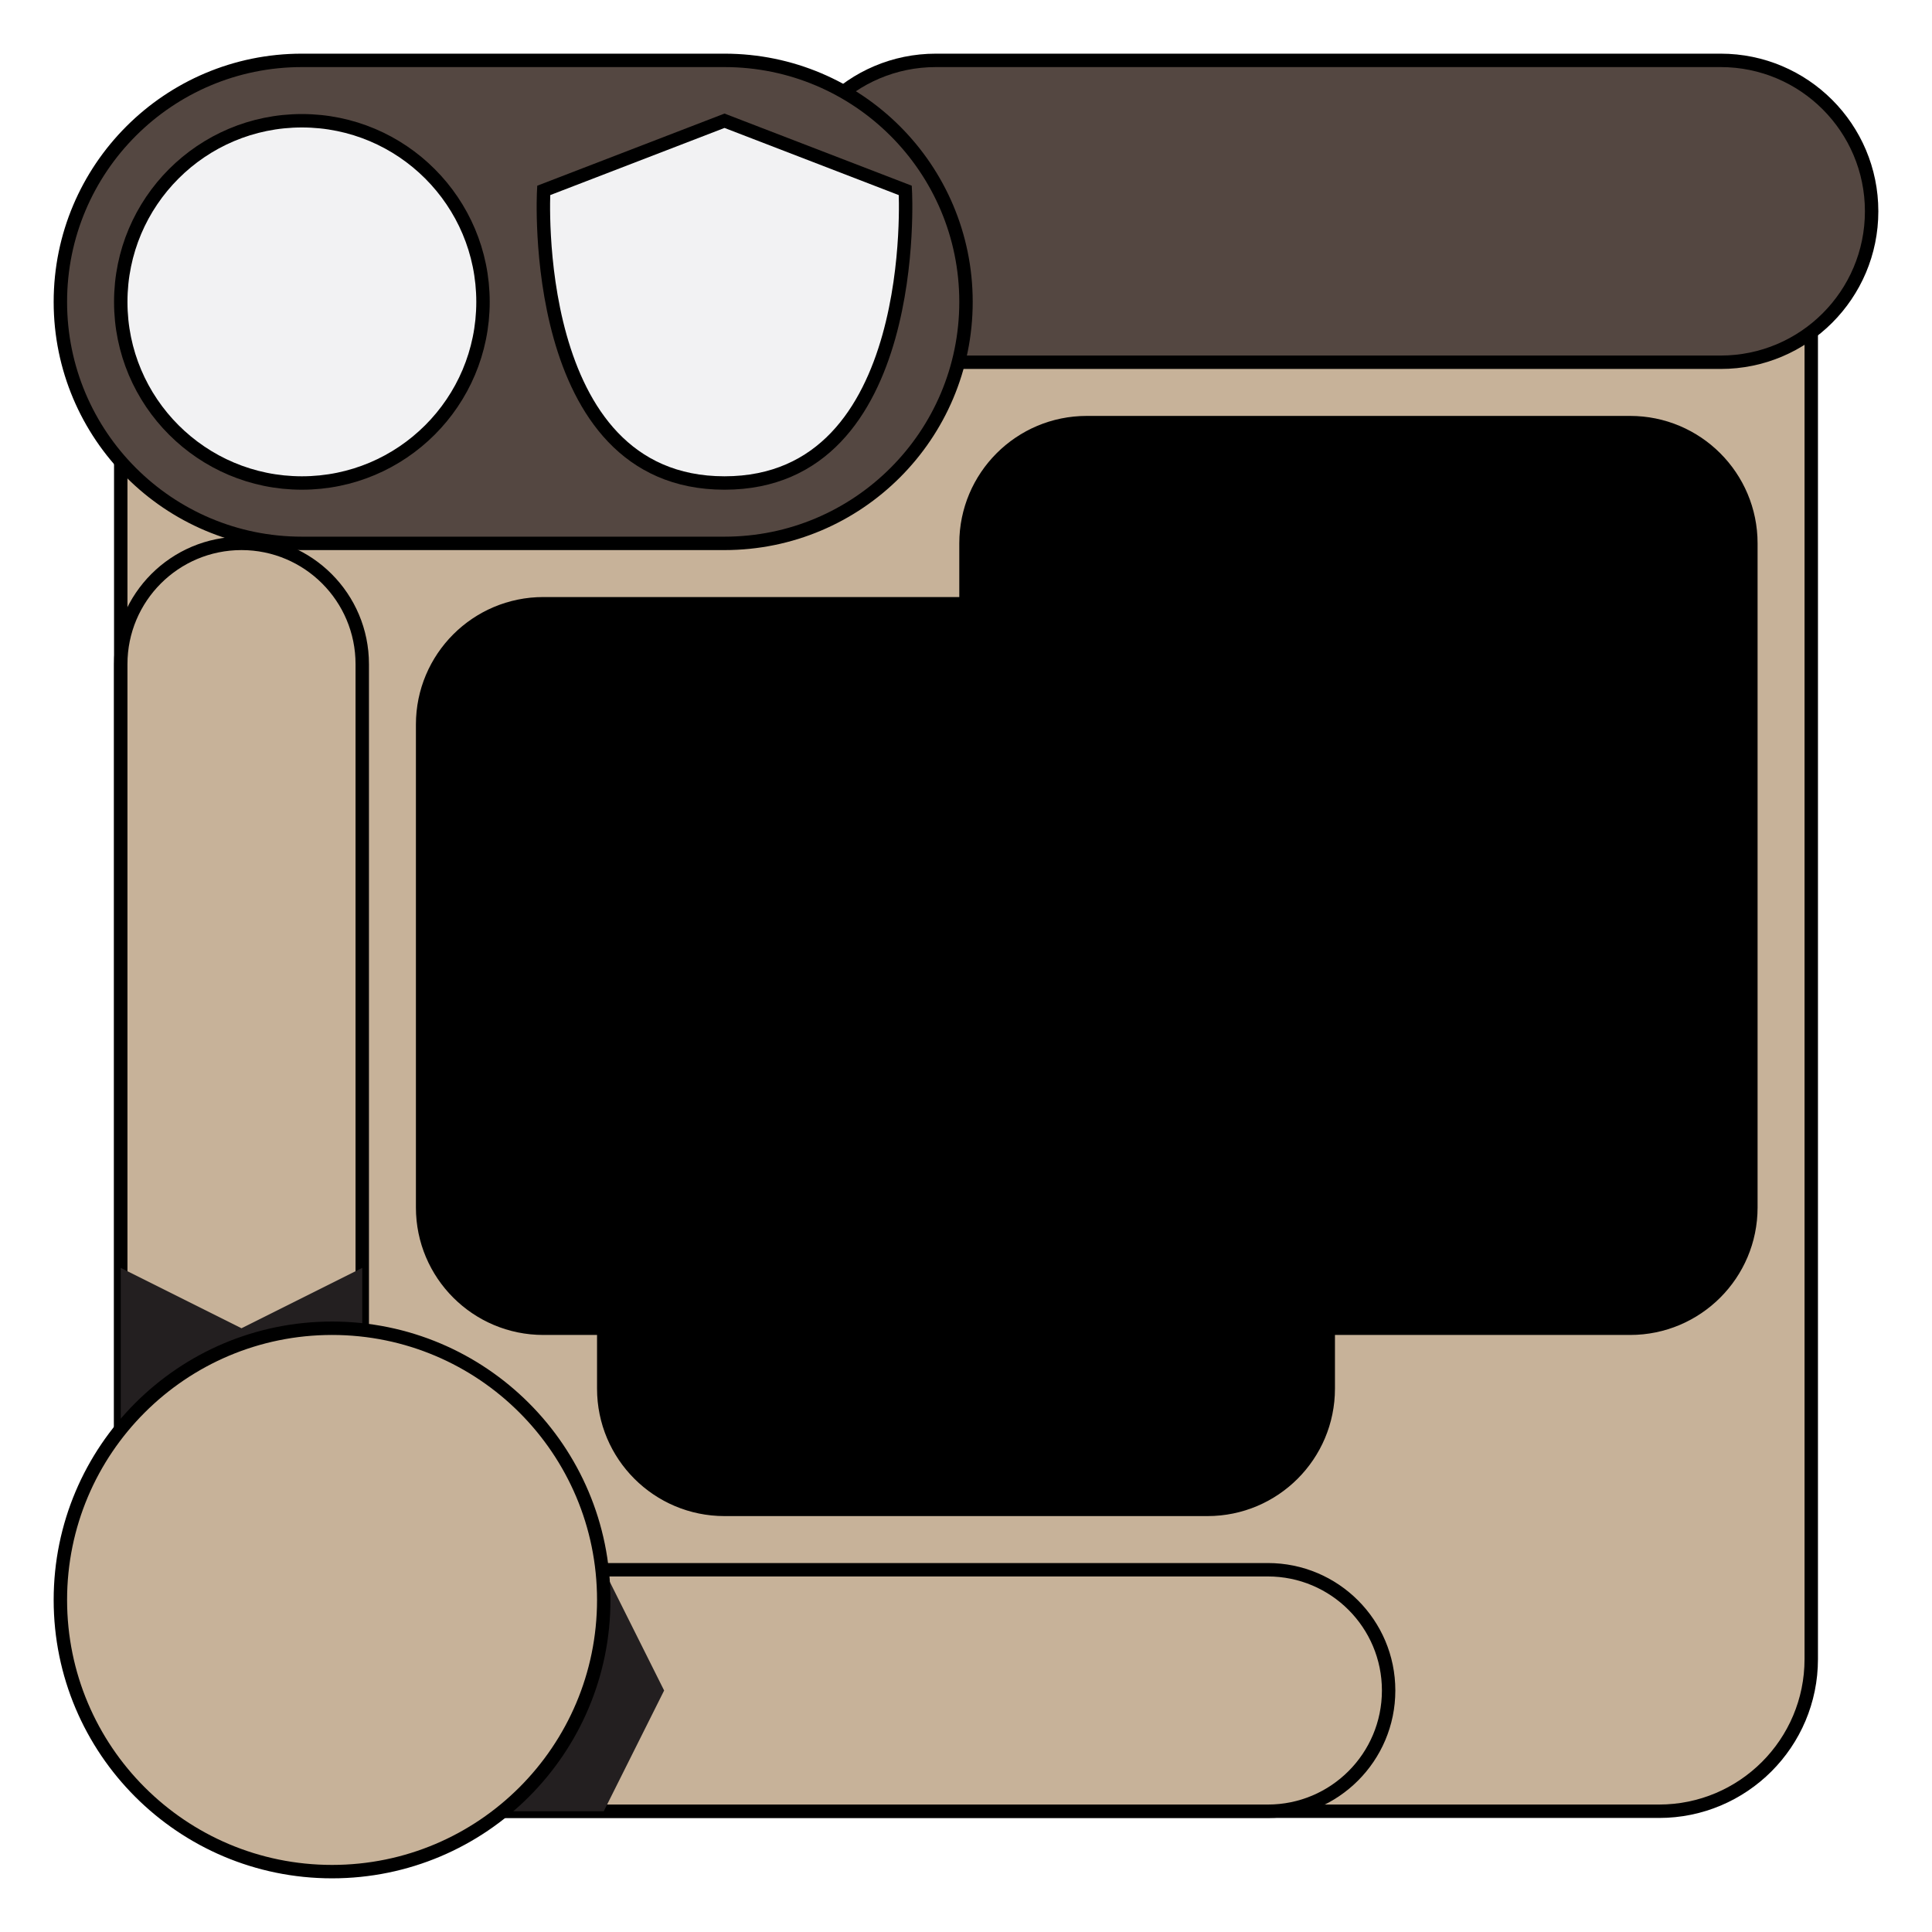
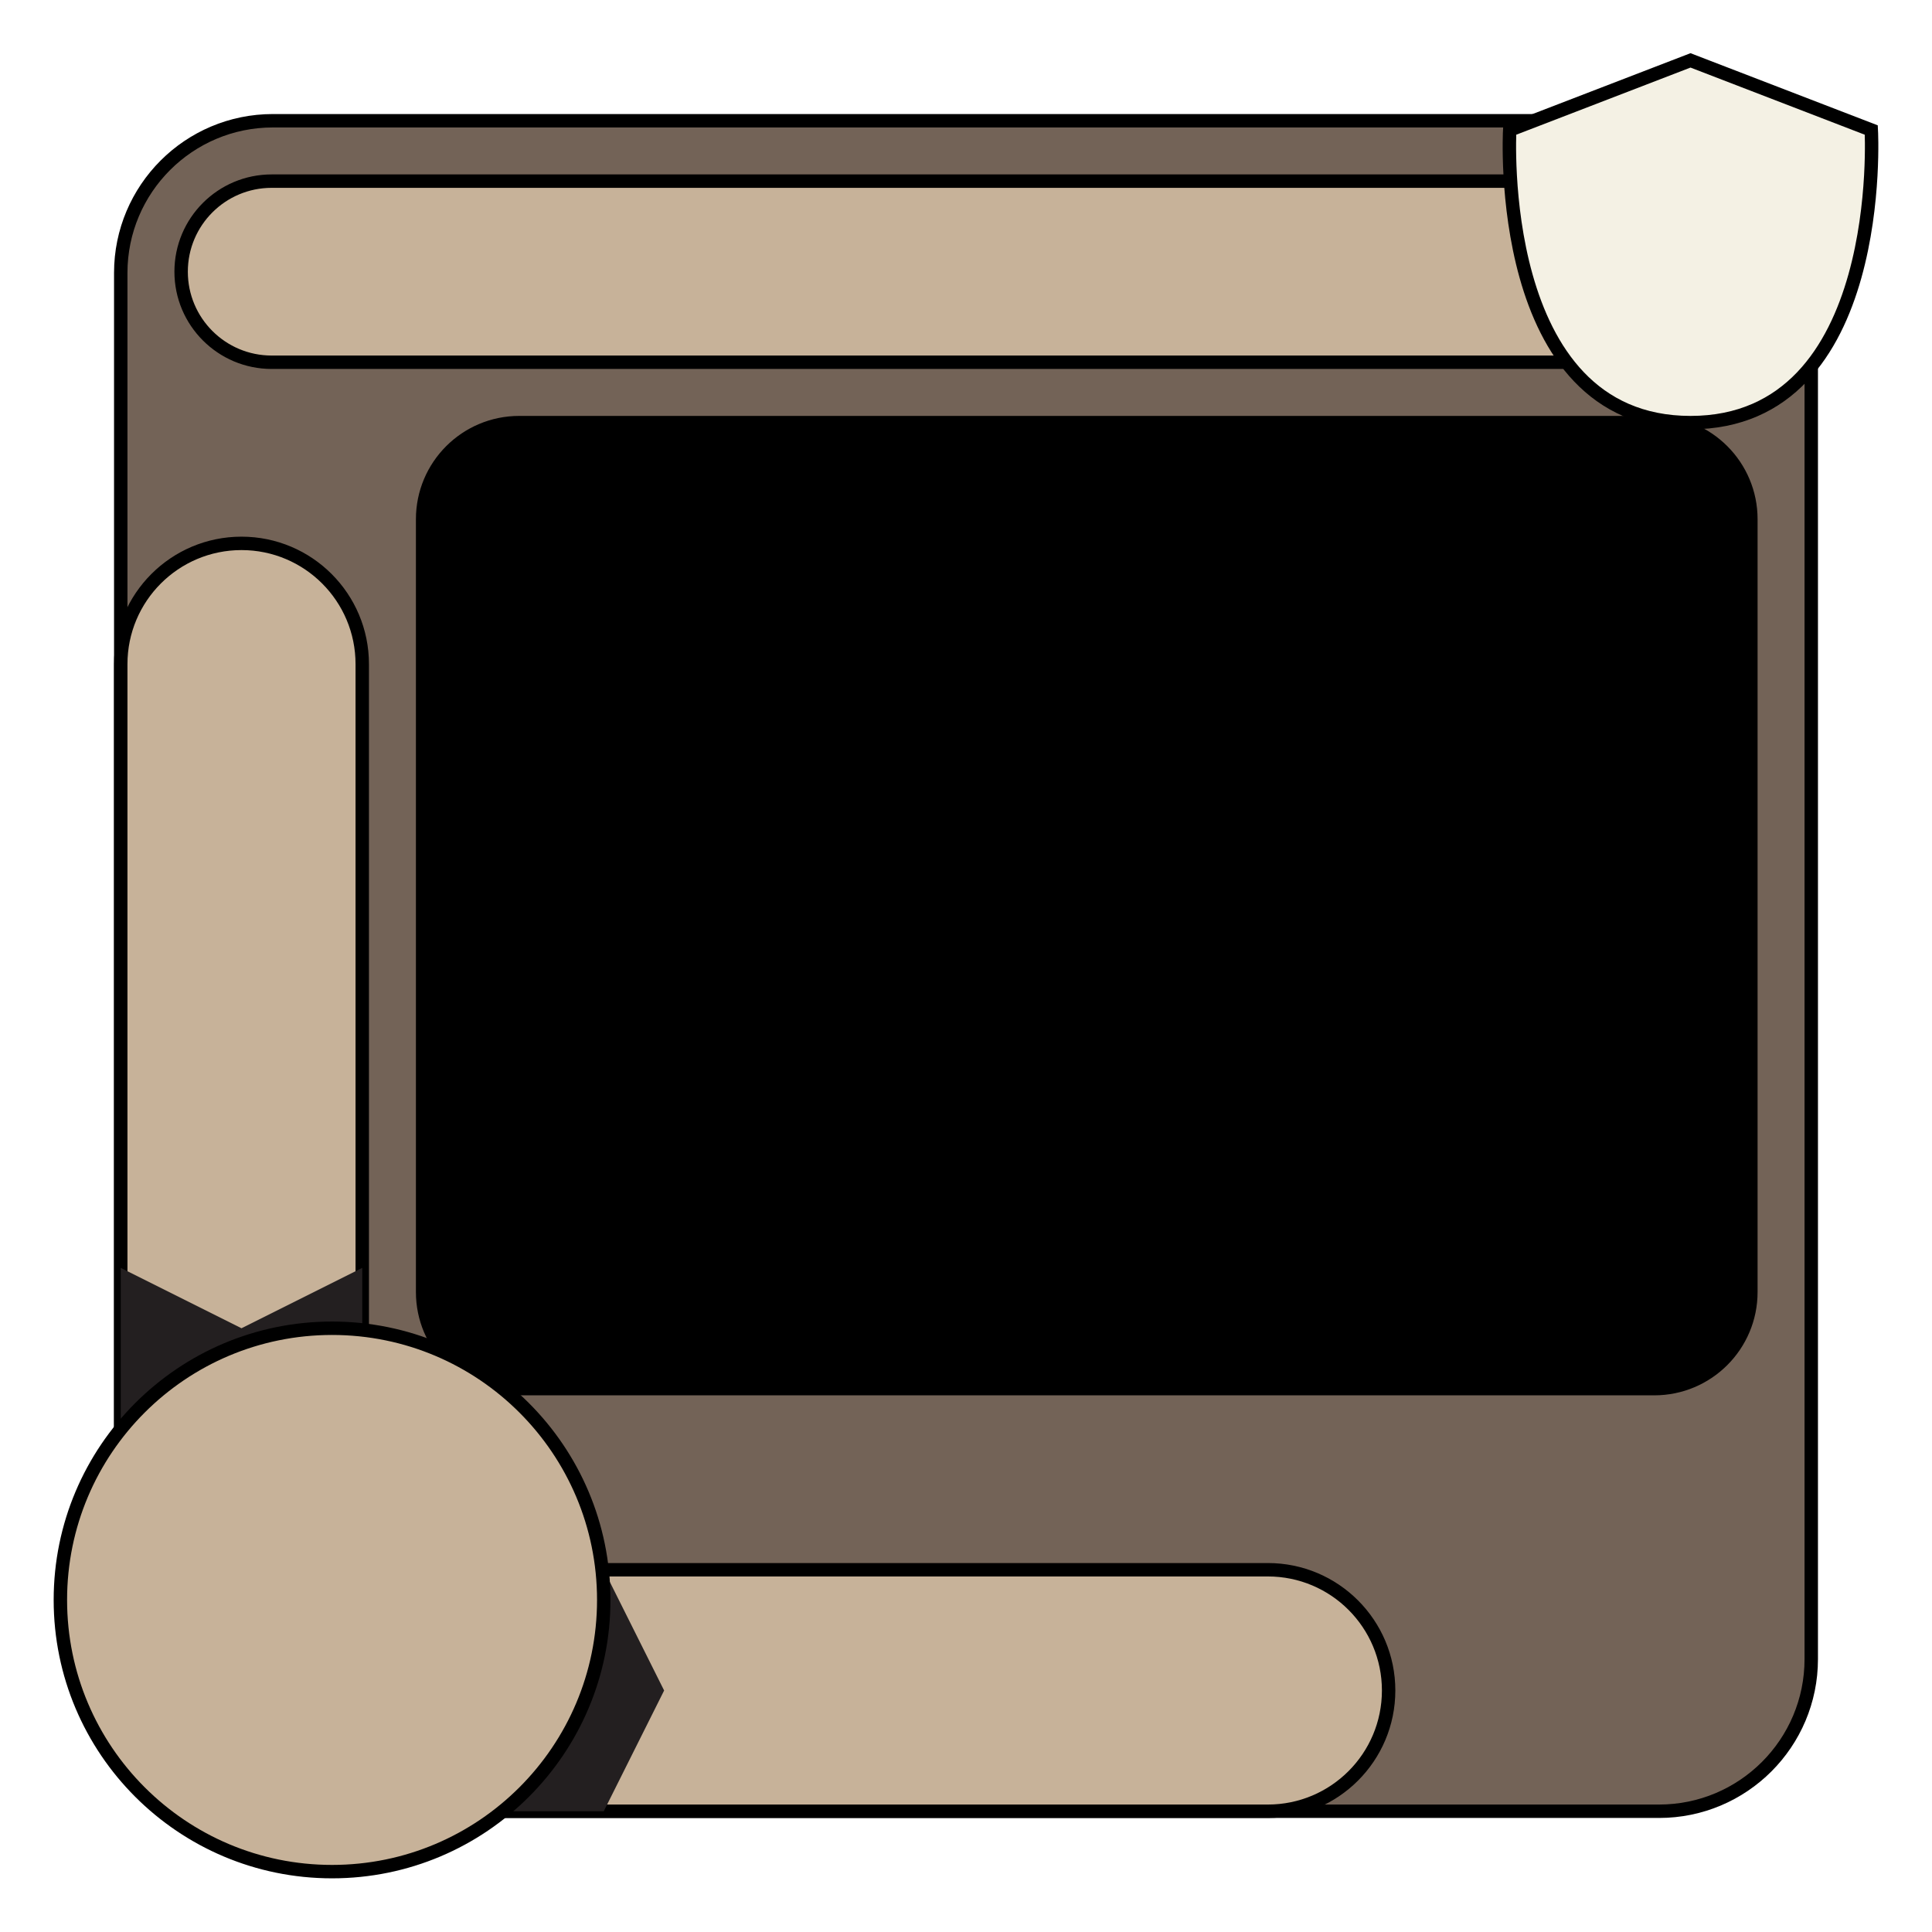
<svg xmlns="http://www.w3.org/2000/svg" width="2in" height="2in" viewBox="0 0 144 144">
-   <rect x="9" y="9" width="126" height="126" rx="11.342" fill="#c7b299" stroke="#000" stroke-miterlimit="10" />
  <g>
-     <rect x="58.5" y="4.5" width="81" height="22.5" rx="11.25" fill="#544741" stroke="#000" stroke-miterlimit="10" />
+     <rect x="9" y="9" width="126" height="126" rx="11.342" fill="#736357" stroke="#000" stroke-miterlimit="10" />
+     <rect x="13.5" y="13.5" width="117" height="13.5" rx="6.75" fill="#c7b299" stroke="#000" stroke-miterlimit="10" />
+   </g>
+   <g>
    <rect x="47.25" y="78.75" width="18" height="94.5" rx="9" transform="translate(182.25 69.75) rotate(90)" fill="#c7b299" stroke="#000" stroke-miterlimit="10" />
    <rect x="9" y="40.5" width="18" height="94.5" rx="9" fill="#c7b299" stroke="#000" stroke-miterlimit="10" />
    <polygon points="9 94.5 9 112.5 27 112.5 27 94.5 18 99 9 94.5" fill="#231f20" />
    <polygon points="40.5 117 45 117 49.5 126 45 135 36 135 40.5 117" fill="#231f20" />
-     <rect x="4.5" y="4.5" width="67.5" height="36" rx="18" fill="#544741" stroke="#000" stroke-miterlimit="10" />
+     <path d="M126,4.5l13.475,5.192S140.7,31.5,126,31.5,112.525,9.692,112.525,9.692Z" fill="#f4f1e4" stroke="#000" stroke-miterlimit="10" />
+     <rect x="31.5" y="31.5" width="99" height="72" rx="7.2" stroke="#000" stroke-miterlimit="10" />
    <rect x="4.5" y="99" width="40.5" height="40.5" rx="20.25" fill="#c7b299" stroke="#000" stroke-miterlimit="10" />
-     <path d="M121.5,31.5H81a9,9,0,0,0-9,9V45H40.5a9,9,0,0,0-9,9V90a9,9,0,0,0,9,9H45v4.5a9,9,0,0,0,9,9H90a9,9,0,0,0,9-9V99h22.5a9,9,0,0,0,9-9V40.5A9,9,0,0,0,121.5,31.5Z" stroke="#000" stroke-miterlimit="10" />
-     <path d="M54,9l13.475,5.192S68.7,36,54,36,40.525,14.192,40.525,14.192Z" fill="#f2f2f3" stroke="#000" stroke-miterlimit="10" />
-     <rect x="9" y="9" width="27" height="27" rx="13.5" fill="#f2f2f3" stroke="#000" stroke-miterlimit="10" />
  </g>
</svg>
